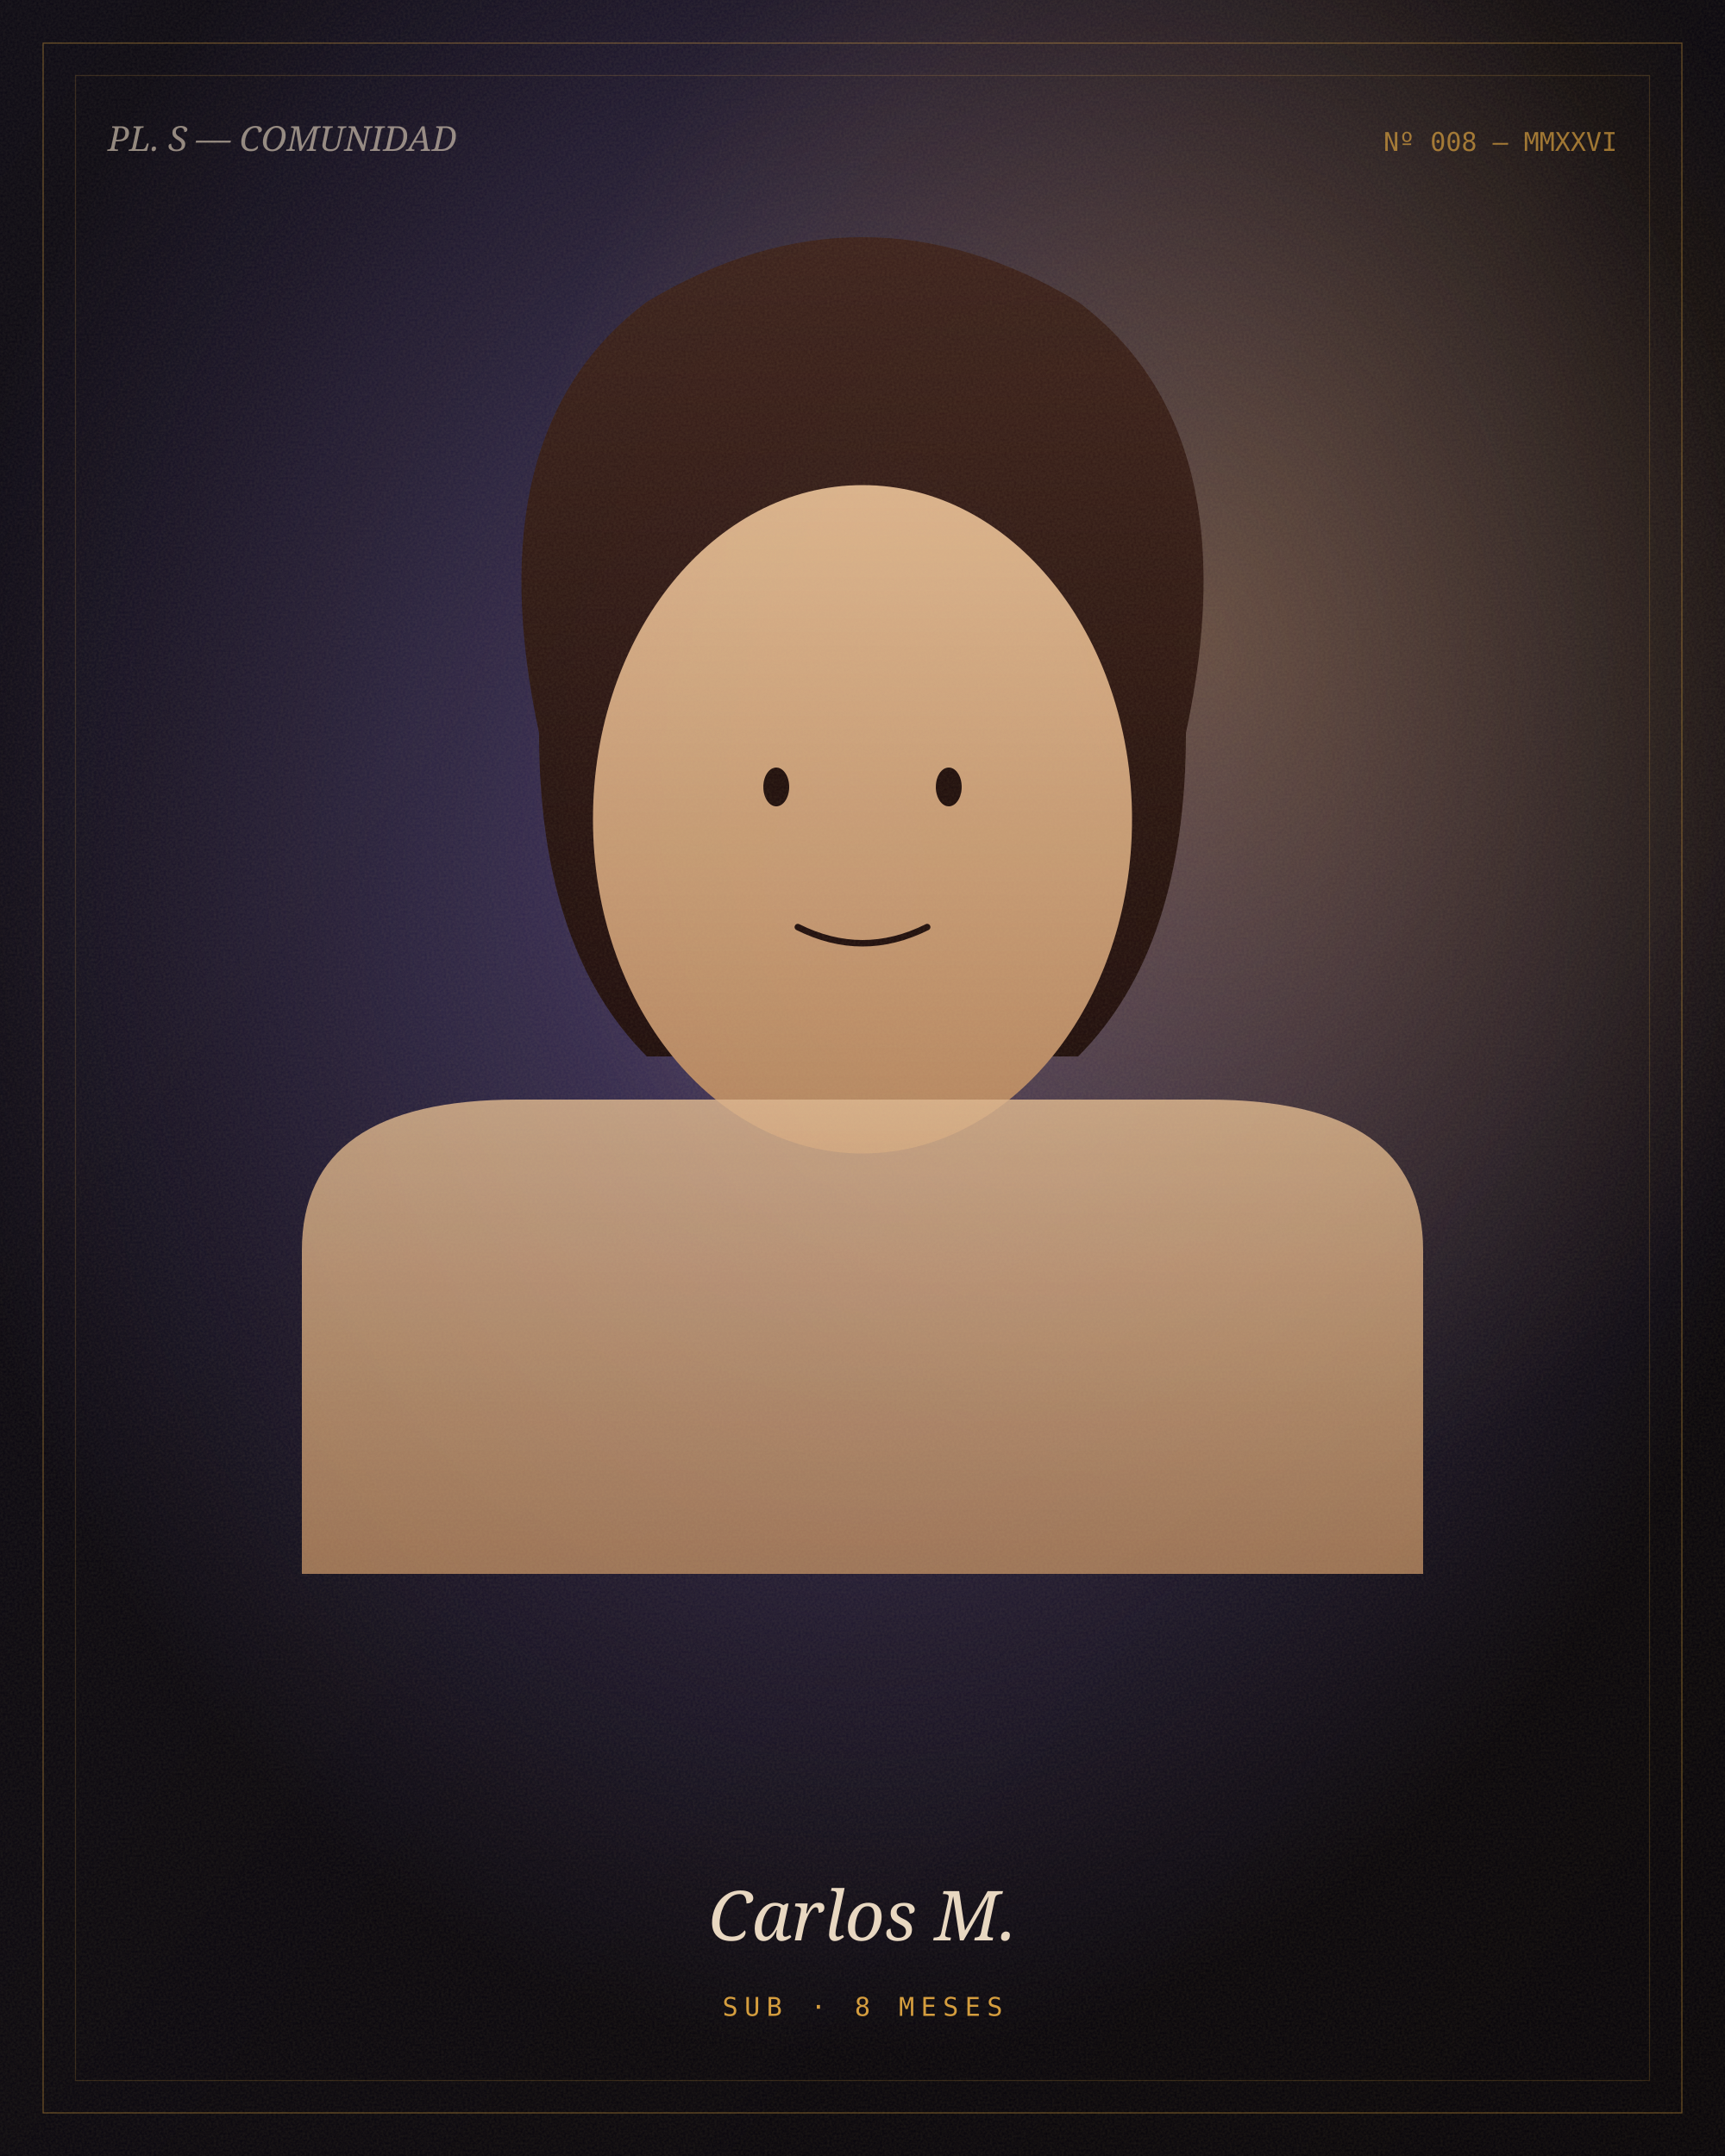
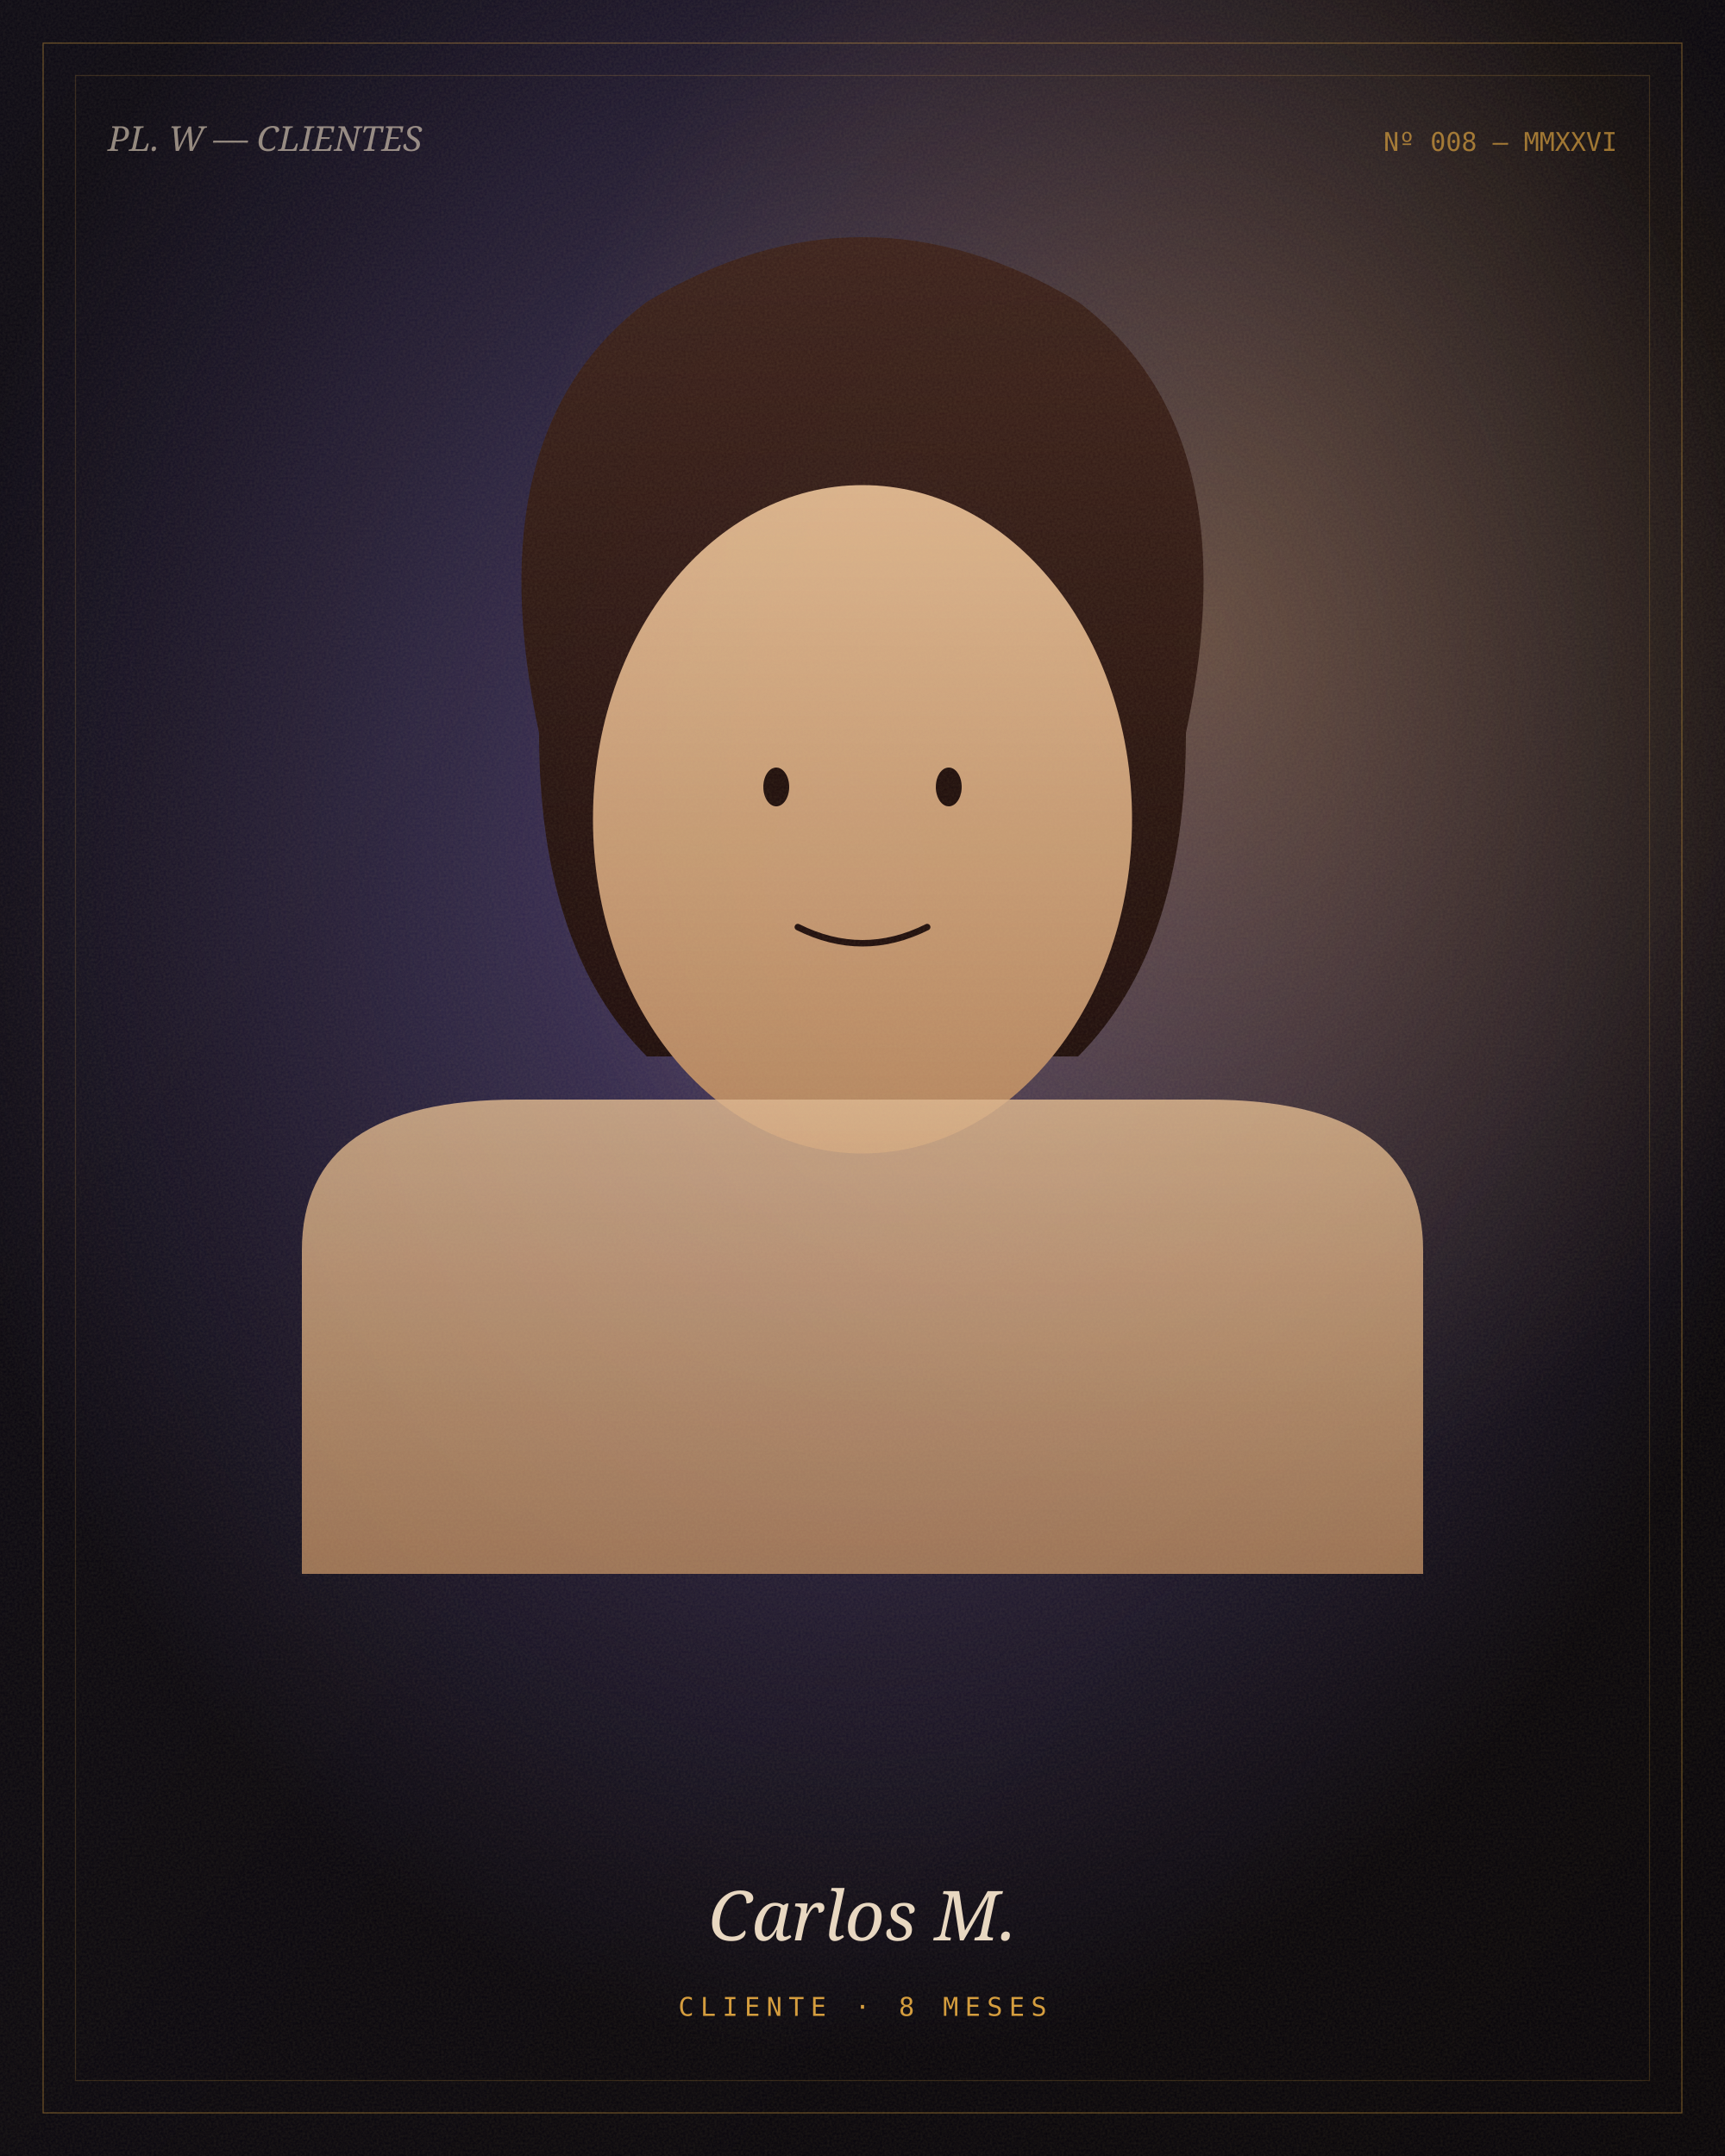
<svg xmlns="http://www.w3.org/2000/svg" viewBox="0 0 800 1000" preserveAspectRatio="xMidYMid slice" role="img" aria-label="Avatar — Carlos M.">
  <defs>
    <linearGradient id="bgA1" x1="0" y1="0" x2="1" y2="1">
      <stop offset="0%" stop-color="#0a0814" />
      <stop offset="100%" stop-color="#050308" />
    </linearGradient>
    <radialGradient id="haloA1" cx="0.5" cy="0.4" r="0.55">
      <stop offset="0%" stop-color="#a78bfa" stop-opacity="0.4" />
      <stop offset="100%" stop-color="#a78bfa" stop-opacity="0" />
    </radialGradient>
    <radialGradient id="goldHaloA1" cx="0.7" cy="0.3" r="0.4">
      <stop offset="0%" stop-color="#d49b3a" stop-opacity="0.32" />
      <stop offset="100%" stop-color="#d49b3a" stop-opacity="0" />
    </radialGradient>
    <linearGradient id="goldA1" x1="0" y1="0" x2="0" y2="1">
      <stop offset="0%" stop-color="#fff5d8" />
      <stop offset="100%" stop-color="#8a5a18" />
    </linearGradient>
    <linearGradient id="skinA1" x1="0" y1="0" x2="0" y2="1">
      <stop offset="0%" stop-color="#e0b890" />
      <stop offset="100%" stop-color="#b88860" />
    </linearGradient>
    <linearGradient id="hairA1" x1="0" y1="0" x2="0" y2="1">
      <stop offset="0%" stop-color="#3a1f1a" />
      <stop offset="100%" stop-color="#1a0a08" />
    </linearGradient>
    <filter id="grainA1" x="0" y="0" width="100%" height="100%">
      <feTurbulence type="fractalNoise" baseFrequency="0.9" numOctaves="2" seed="41" />
      <feColorMatrix values="0 0 0 0 0.83  0 0 0 0 0.61  0 0 0 0 0.23  0 0 0 0.18 0" />
    </filter>
  </defs>
  <rect width="800" height="1000" fill="url(#bgA1)" />
  <rect width="800" height="1000" fill="url(#haloA1)" />
  <rect width="800" height="1000" fill="url(#goldHaloA1)" />
  <g transform="translate(400, 380)" opacity="0.95">
    <path d="M -150 -40 Q -180 -180 -100 -240 Q 0 -300 100 -240 Q 180 -180 150 -40 Q 150 60 100 110 L -100 110 Q -150 60 -150 -40 Z" fill="url(#hairA1)" />
    <ellipse cx="0" cy="0" rx="125" ry="155" fill="url(#skinA1)" />
    <ellipse cx="-40" cy="-15" rx="6" ry="9" fill="#1a0a08" />
    <ellipse cx="40" cy="-15" rx="6" ry="9" fill="#1a0a08" />
    <path d="M -30 50 Q 0 65 30 50" stroke="#1a0a08" stroke-width="3" fill="none" stroke-linecap="round" />
    <path d="M -260 200 Q -260 130 -160 130 L 160 130 Q 260 130 260 200 L 260 350 L -260 350 Z" fill="url(#skinA1)" opacity="0.85" />
  </g>
-   <text x="50" y="70" font-family="Playfair Display, serif" font-style="italic" font-size="16" fill="#e8d8c4" opacity="0.6">PL. S — COMUNIDAD</text>
+   <text x="50" y="70" font-family="Playfair Display, serif" font-style="italic" font-size="16" fill="#e8d8c4" opacity="0.6">PL. W — CLIENTES</text>
  <text x="750" y="70" font-family="JetBrains Mono, monospace" font-size="12" fill="#d49b3a" text-anchor="end" opacity="0.7">Nº 008 — MMXXVI</text>
  <text x="400" y="900" font-family="Playfair Display, serif" font-style="italic" font-size="32" fill="#e8d8c4" text-anchor="middle">Carlos M.</text>
-   <text x="400" y="935" font-family="JetBrains Mono, monospace" font-size="12" fill="#d49b3a" text-anchor="middle" letter-spacing="3">SUB · 8 MESES</text>
+   <text x="400" y="935" font-family="JetBrains Mono, monospace" font-size="12" fill="#d49b3a" text-anchor="middle" letter-spacing="3">CLIENTE · 8 MESES</text>
  <rect x="20" y="20" width="760" height="960" fill="none" stroke="#d49b3a" stroke-width="0.5" opacity="0.45" />
  <rect x="35" y="35" width="730" height="930" fill="none" stroke="#d49b3a" stroke-width="0.5" opacity="0.2" />
  <rect width="800" height="1000" filter="url(#grainA1)" opacity="0.55" />
</svg>
